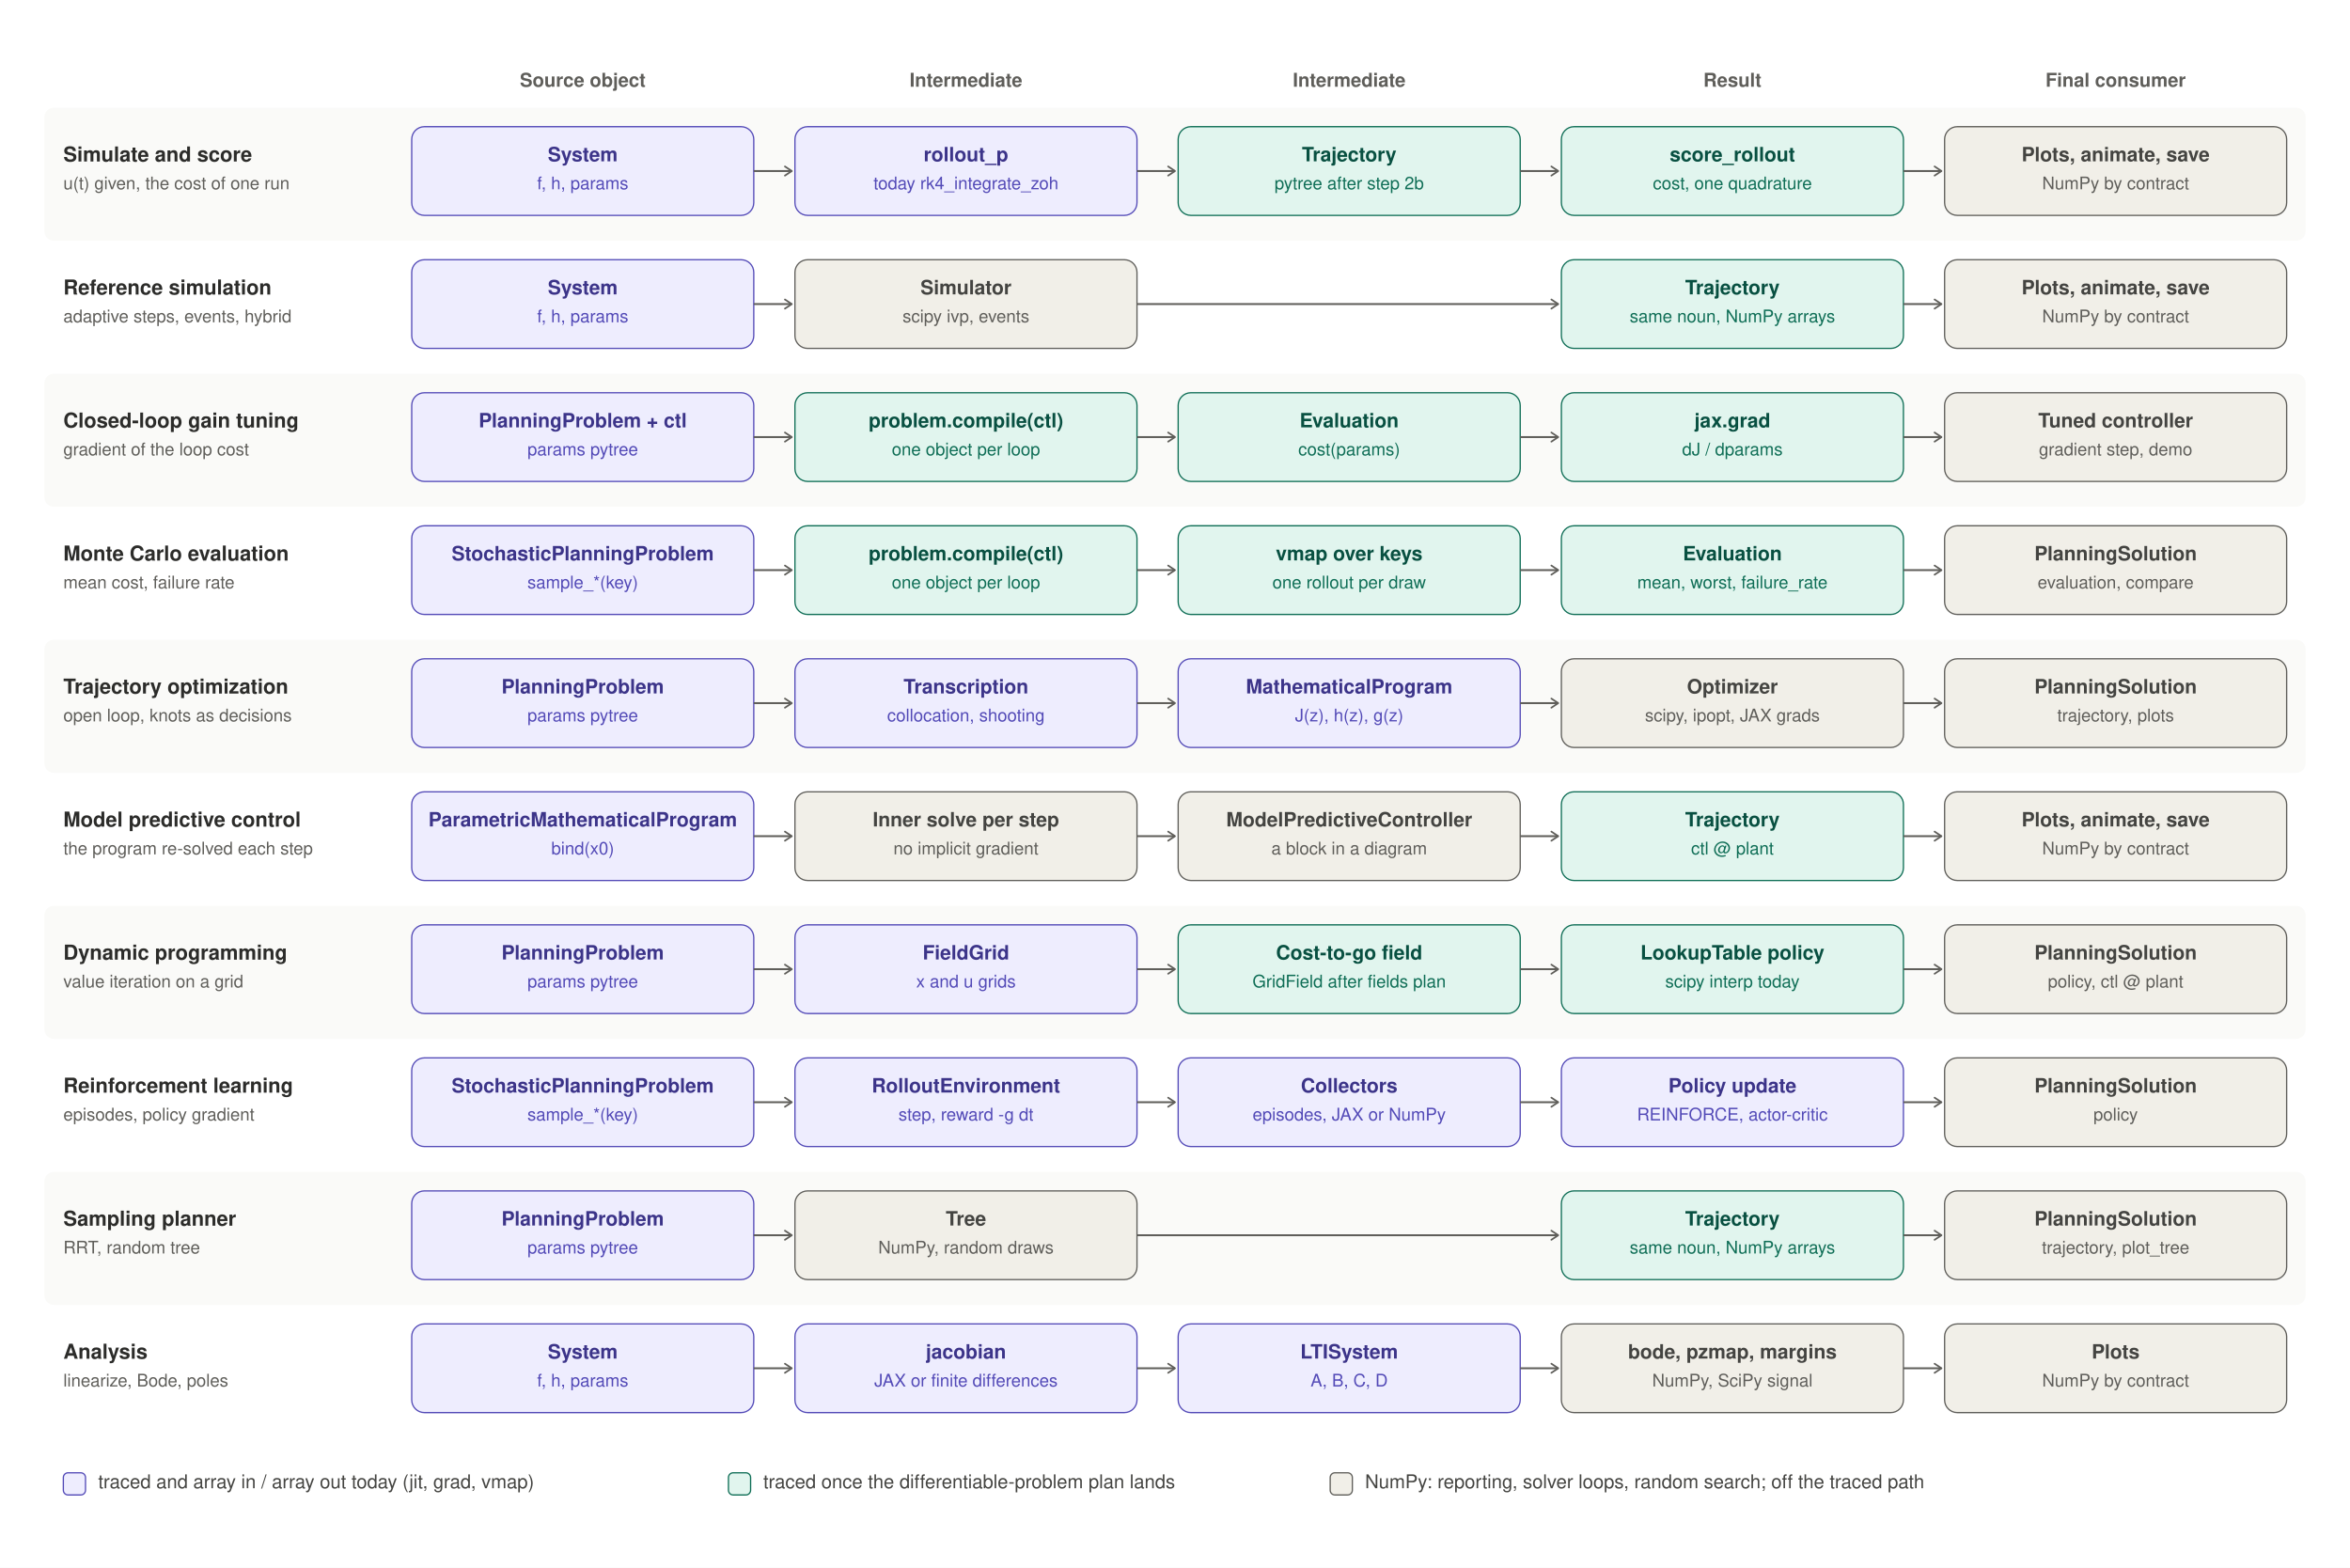
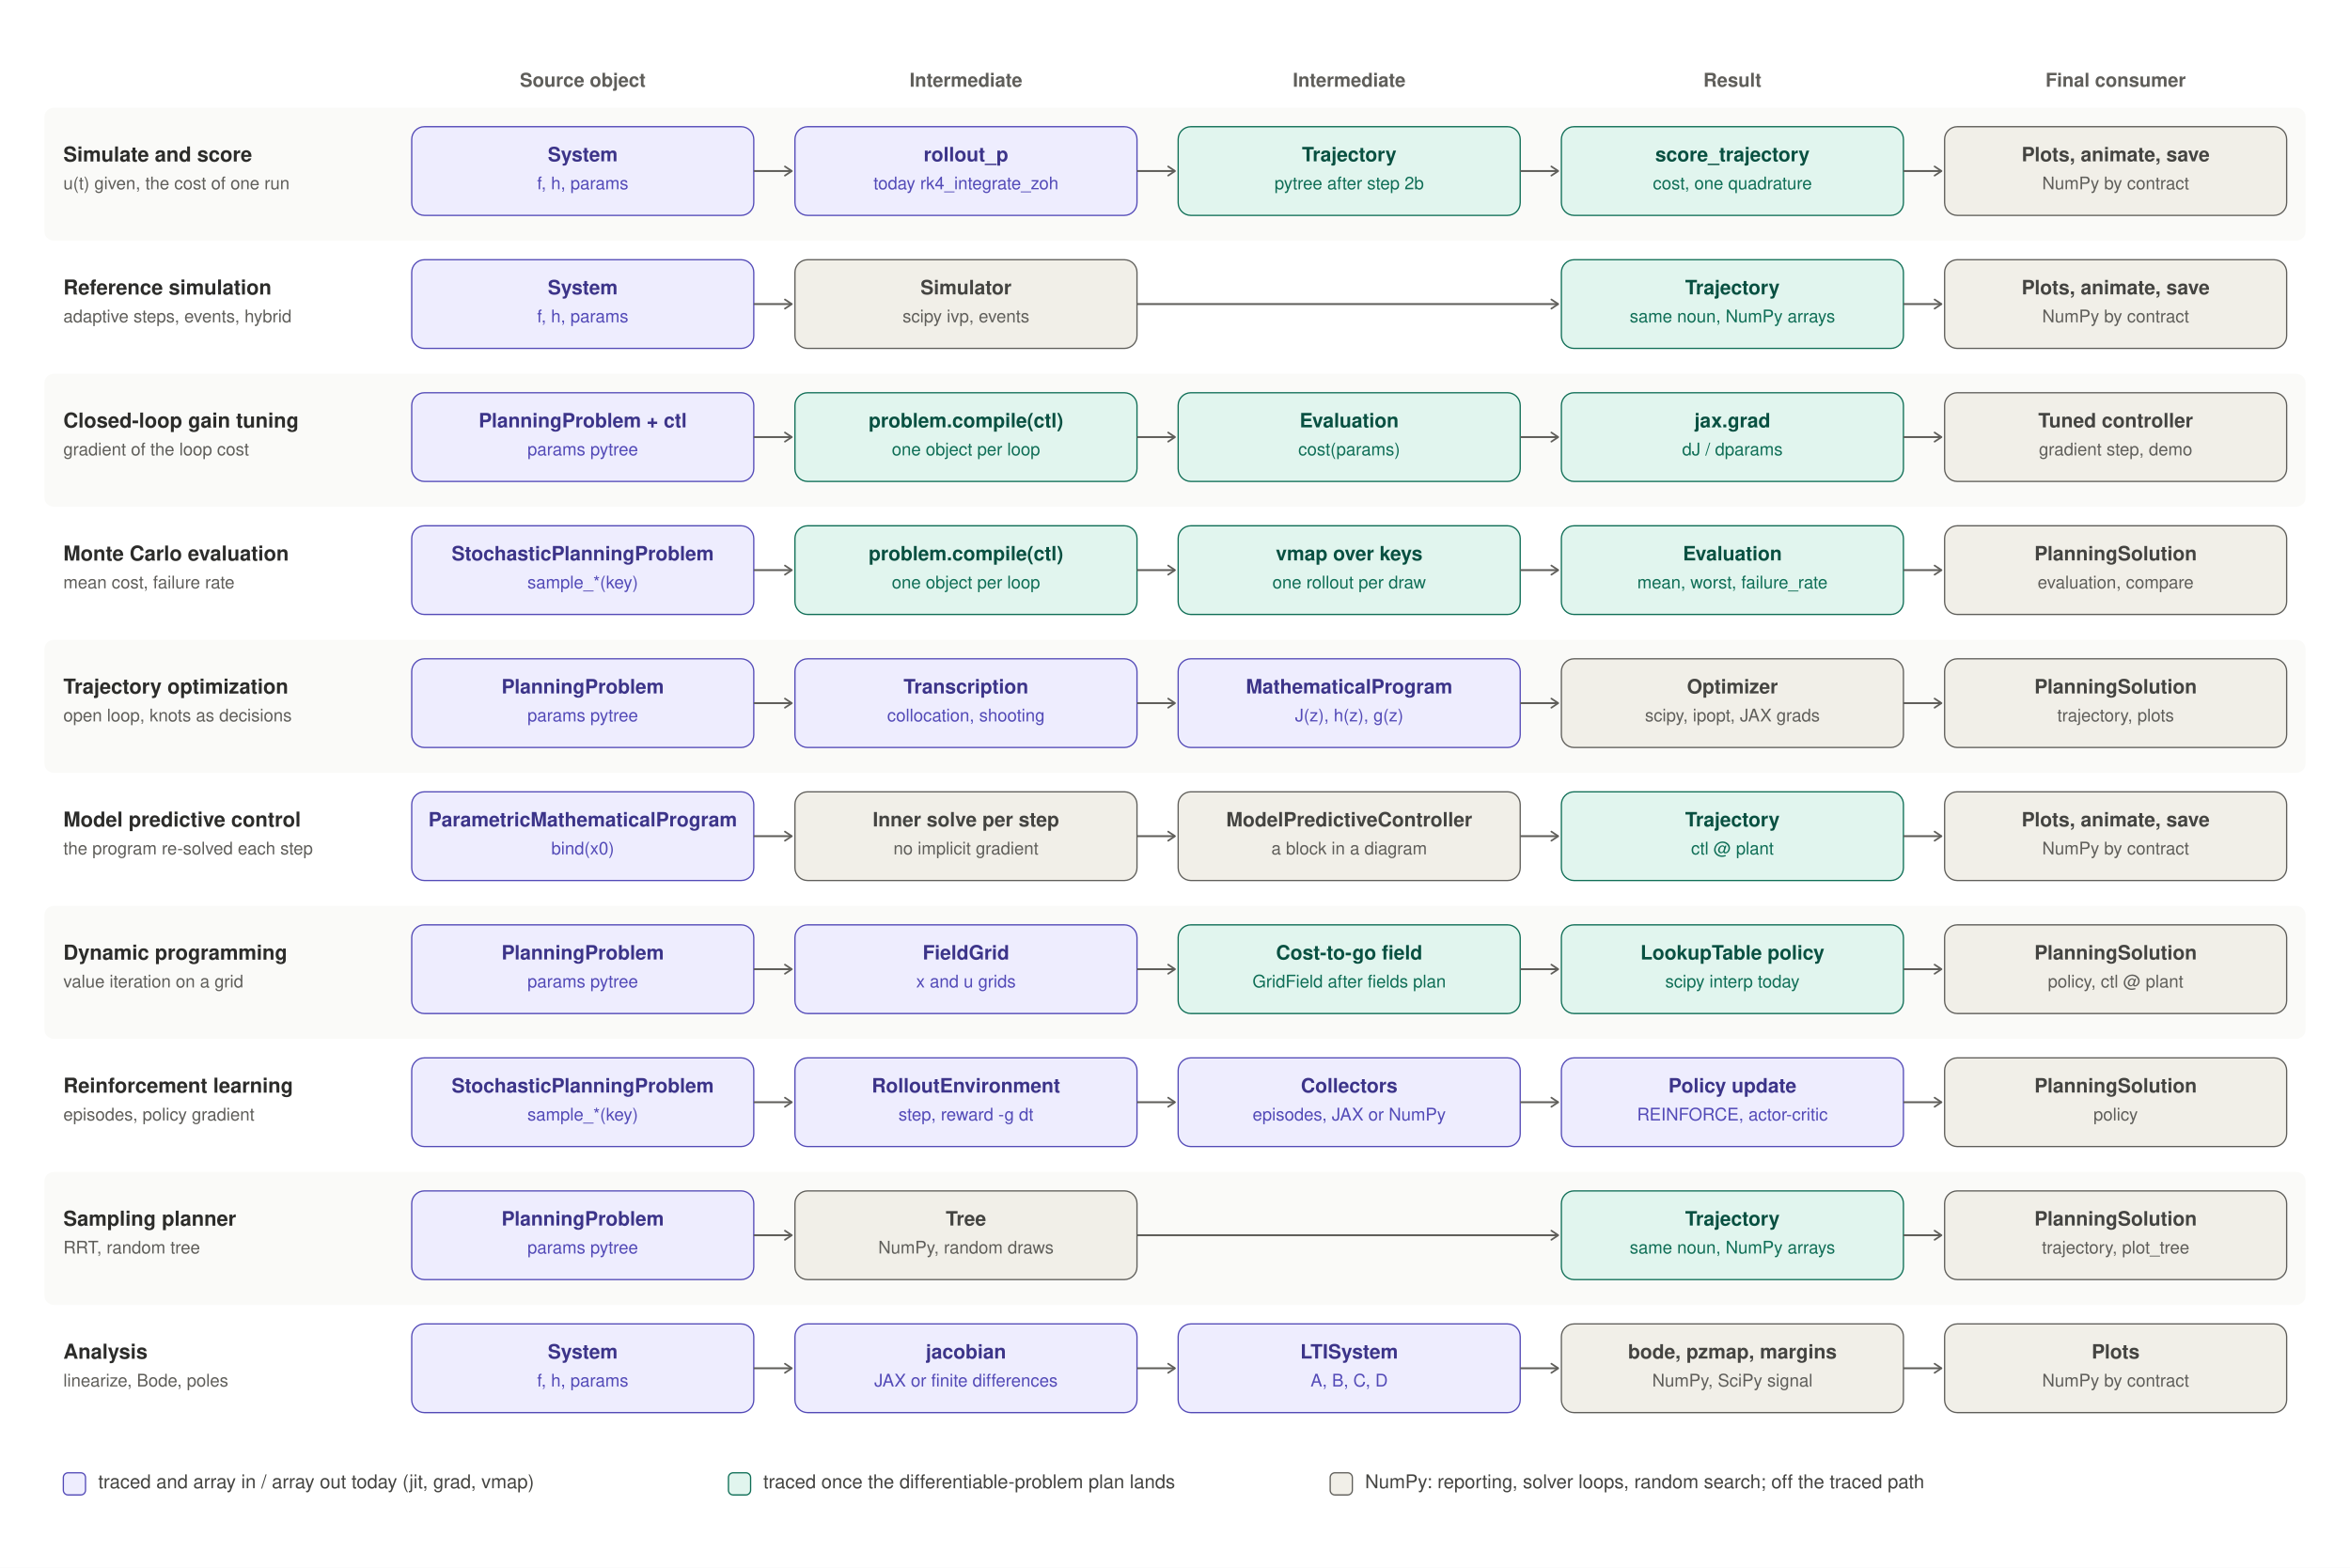
<svg xmlns="http://www.w3.org/2000/svg" width="1484" height="990" viewBox="0 0 1484 990" font-family="Helvetica, Arial, sans-serif">
  <defs>
    <marker id="arrow" viewBox="0 0 10 10" refX="8" refY="5" markerWidth="6" markerHeight="6" orient="auto-start-reverse">
      <path d="M2 1L8 5L2 9" fill="none" stroke="#5F5E5A" stroke-width="1.5" stroke-linecap="round" stroke-linejoin="round" />
    </marker>
  </defs>
  <rect x="0" y="0" width="1484" height="990" fill="white" />
  <text x="368.0" y="52" text-anchor="middle" dominant-baseline="central" font-size="12" font-weight="600" fill="#5F5E5A">Source object</text>
  <text x="610.0" y="52" text-anchor="middle" dominant-baseline="central" font-size="12" font-weight="600" fill="#5F5E5A">Intermediate</text>
  <text x="852.0" y="52" text-anchor="middle" dominant-baseline="central" font-size="12" font-weight="600" fill="#5F5E5A">Intermediate</text>
  <text x="1094.0" y="52" text-anchor="middle" dominant-baseline="central" font-size="12" font-weight="600" fill="#5F5E5A">Result</text>
  <text x="1336.0" y="52" text-anchor="middle" dominant-baseline="central" font-size="12" font-weight="600" fill="#5F5E5A">Final consumer</text>
  <rect x="28" y="68" width="1428" height="84" rx="6" fill="#FAFAF8" />
  <text x="40" y="99" dominant-baseline="central" font-size="13" font-weight="600" fill="#2C2C2A">Simulate and score</text>
  <text x="40" y="117" dominant-baseline="central" font-size="11" fill="#5F5E5A">u(t) given, the cost of one run</text>
  <rect x="260" y="80" width="216" height="56" rx="8" fill="#EEEDFE" stroke="#534AB7" stroke-width="0.8" />
  <text x="368.0" y="99" text-anchor="middle" dominant-baseline="central" font-size="12.5" font-weight="600" fill="#3C3489">System</text>
  <text x="368.0" y="117" text-anchor="middle" dominant-baseline="central" font-size="11" fill="#534AB7">f, h, params</text>
  <path d="M476 108.0 L500 108.0" fill="none" stroke="#5F5E5A" stroke-width="1.2" marker-end="url(#arrow)" />
  <rect x="502" y="80" width="216" height="56" rx="8" fill="#EEEDFE" stroke="#534AB7" stroke-width="0.8" />
  <text x="610.0" y="99" text-anchor="middle" dominant-baseline="central" font-size="12.5" font-weight="600" fill="#3C3489">rollout_p</text>
  <text x="610.0" y="117" text-anchor="middle" dominant-baseline="central" font-size="11" fill="#534AB7">today rk4_integrate_zoh</text>
  <path d="M718 108.0 L742 108.0" fill="none" stroke="#5F5E5A" stroke-width="1.2" marker-end="url(#arrow)" />
  <rect x="744" y="80" width="216" height="56" rx="8" fill="#E1F5EE" stroke="#0F6E56" stroke-width="0.8" />
  <text x="852.0" y="99" text-anchor="middle" dominant-baseline="central" font-size="12.5" font-weight="600" fill="#085041">Trajectory</text>
  <text x="852.0" y="117" text-anchor="middle" dominant-baseline="central" font-size="11" fill="#0F6E56">pytree after step 2b</text>
  <path d="M960 108.0 L984 108.0" fill="none" stroke="#5F5E5A" stroke-width="1.2" marker-end="url(#arrow)" />
  <rect x="986" y="80" width="216" height="56" rx="8" fill="#E1F5EE" stroke="#0F6E56" stroke-width="0.8" />
-   <text x="1094.0" y="99" text-anchor="middle" dominant-baseline="central" font-size="12.5" font-weight="600" fill="#085041">score_rollout</text>
+   <text x="1094.0" y="99" text-anchor="middle" dominant-baseline="central" font-size="12.5" font-weight="600" fill="#085041">score_trajectory</text>
  <text x="1094.0" y="117" text-anchor="middle" dominant-baseline="central" font-size="11" fill="#0F6E56">cost, one quadrature</text>
  <path d="M1202 108.0 L1226 108.0" fill="none" stroke="#5F5E5A" stroke-width="1.2" marker-end="url(#arrow)" />
  <rect x="1228" y="80" width="216" height="56" rx="8" fill="#F1EFE8" stroke="#5F5E5A" stroke-width="0.8" />
  <text x="1336.0" y="99" text-anchor="middle" dominant-baseline="central" font-size="12.5" font-weight="600" fill="#444441">Plots, animate, save</text>
  <text x="1336.0" y="117" text-anchor="middle" dominant-baseline="central" font-size="11" fill="#5F5E5A">NumPy by contract</text>
  <text x="40" y="183" dominant-baseline="central" font-size="13" font-weight="600" fill="#2C2C2A">Reference simulation</text>
  <text x="40" y="201" dominant-baseline="central" font-size="11" fill="#5F5E5A">adaptive steps, events, hybrid</text>
  <rect x="260" y="164" width="216" height="56" rx="8" fill="#EEEDFE" stroke="#534AB7" stroke-width="0.8" />
  <text x="368.0" y="183" text-anchor="middle" dominant-baseline="central" font-size="12.5" font-weight="600" fill="#3C3489">System</text>
  <text x="368.0" y="201" text-anchor="middle" dominant-baseline="central" font-size="11" fill="#534AB7">f, h, params</text>
  <path d="M476 192.0 L500 192.0" fill="none" stroke="#5F5E5A" stroke-width="1.2" marker-end="url(#arrow)" />
  <rect x="502" y="164" width="216" height="56" rx="8" fill="#F1EFE8" stroke="#5F5E5A" stroke-width="0.8" />
  <text x="610.0" y="183" text-anchor="middle" dominant-baseline="central" font-size="12.5" font-weight="600" fill="#444441">Simulator</text>
  <text x="610.0" y="201" text-anchor="middle" dominant-baseline="central" font-size="11" fill="#5F5E5A">scipy ivp, events</text>
  <path d="M718 192.0 L984 192.0" fill="none" stroke="#5F5E5A" stroke-width="1.2" marker-end="url(#arrow)" />
  <rect x="986" y="164" width="216" height="56" rx="8" fill="#E1F5EE" stroke="#0F6E56" stroke-width="0.8" />
  <text x="1094.0" y="183" text-anchor="middle" dominant-baseline="central" font-size="12.5" font-weight="600" fill="#085041">Trajectory</text>
  <text x="1094.0" y="201" text-anchor="middle" dominant-baseline="central" font-size="11" fill="#0F6E56">same noun, NumPy arrays</text>
  <path d="M1202 192.0 L1226 192.0" fill="none" stroke="#5F5E5A" stroke-width="1.2" marker-end="url(#arrow)" />
  <rect x="1228" y="164" width="216" height="56" rx="8" fill="#F1EFE8" stroke="#5F5E5A" stroke-width="0.8" />
  <text x="1336.0" y="183" text-anchor="middle" dominant-baseline="central" font-size="12.5" font-weight="600" fill="#444441">Plots, animate, save</text>
  <text x="1336.0" y="201" text-anchor="middle" dominant-baseline="central" font-size="11" fill="#5F5E5A">NumPy by contract</text>
  <rect x="28" y="236" width="1428" height="84" rx="6" fill="#FAFAF8" />
  <text x="40" y="267" dominant-baseline="central" font-size="13" font-weight="600" fill="#2C2C2A">Closed-loop gain tuning</text>
  <text x="40" y="285" dominant-baseline="central" font-size="11" fill="#5F5E5A">gradient of the loop cost</text>
  <rect x="260" y="248" width="216" height="56" rx="8" fill="#EEEDFE" stroke="#534AB7" stroke-width="0.8" />
  <text x="368.0" y="267" text-anchor="middle" dominant-baseline="central" font-size="12.5" font-weight="600" fill="#3C3489">PlanningProblem + ctl</text>
  <text x="368.0" y="285" text-anchor="middle" dominant-baseline="central" font-size="11" fill="#534AB7">params pytree</text>
  <path d="M476 276.0 L500 276.0" fill="none" stroke="#5F5E5A" stroke-width="1.2" marker-end="url(#arrow)" />
  <rect x="502" y="248" width="216" height="56" rx="8" fill="#E1F5EE" stroke="#0F6E56" stroke-width="0.8" />
  <text x="610.0" y="267" text-anchor="middle" dominant-baseline="central" font-size="12.5" font-weight="600" fill="#085041">problem.compile(ctl)</text>
  <text x="610.0" y="285" text-anchor="middle" dominant-baseline="central" font-size="11" fill="#0F6E56">one object per loop</text>
  <path d="M718 276.0 L742 276.0" fill="none" stroke="#5F5E5A" stroke-width="1.2" marker-end="url(#arrow)" />
  <rect x="744" y="248" width="216" height="56" rx="8" fill="#E1F5EE" stroke="#0F6E56" stroke-width="0.8" />
  <text x="852.0" y="267" text-anchor="middle" dominant-baseline="central" font-size="12.5" font-weight="600" fill="#085041">Evaluation</text>
  <text x="852.0" y="285" text-anchor="middle" dominant-baseline="central" font-size="11" fill="#0F6E56">cost(params)</text>
  <path d="M960 276.0 L984 276.0" fill="none" stroke="#5F5E5A" stroke-width="1.2" marker-end="url(#arrow)" />
  <rect x="986" y="248" width="216" height="56" rx="8" fill="#E1F5EE" stroke="#0F6E56" stroke-width="0.8" />
  <text x="1094.0" y="267" text-anchor="middle" dominant-baseline="central" font-size="12.5" font-weight="600" fill="#085041">jax.grad</text>
  <text x="1094.0" y="285" text-anchor="middle" dominant-baseline="central" font-size="11" fill="#0F6E56">dJ / dparams</text>
  <path d="M1202 276.0 L1226 276.0" fill="none" stroke="#5F5E5A" stroke-width="1.2" marker-end="url(#arrow)" />
  <rect x="1228" y="248" width="216" height="56" rx="8" fill="#F1EFE8" stroke="#5F5E5A" stroke-width="0.8" />
  <text x="1336.0" y="267" text-anchor="middle" dominant-baseline="central" font-size="12.5" font-weight="600" fill="#444441">Tuned controller</text>
  <text x="1336.0" y="285" text-anchor="middle" dominant-baseline="central" font-size="11" fill="#5F5E5A">gradient step, demo</text>
  <text x="40" y="351" dominant-baseline="central" font-size="13" font-weight="600" fill="#2C2C2A">Monte Carlo evaluation</text>
  <text x="40" y="369" dominant-baseline="central" font-size="11" fill="#5F5E5A">mean cost, failure rate</text>
  <rect x="260" y="332" width="216" height="56" rx="8" fill="#EEEDFE" stroke="#534AB7" stroke-width="0.8" />
  <text x="368.0" y="351" text-anchor="middle" dominant-baseline="central" font-size="12.5" font-weight="600" fill="#3C3489">StochasticPlanningProblem</text>
  <text x="368.0" y="369" text-anchor="middle" dominant-baseline="central" font-size="11" fill="#534AB7">sample_*(key)</text>
  <path d="M476 360.0 L500 360.0" fill="none" stroke="#5F5E5A" stroke-width="1.2" marker-end="url(#arrow)" />
  <rect x="502" y="332" width="216" height="56" rx="8" fill="#E1F5EE" stroke="#0F6E56" stroke-width="0.8" />
  <text x="610.0" y="351" text-anchor="middle" dominant-baseline="central" font-size="12.5" font-weight="600" fill="#085041">problem.compile(ctl)</text>
  <text x="610.0" y="369" text-anchor="middle" dominant-baseline="central" font-size="11" fill="#0F6E56">one object per loop</text>
  <path d="M718 360.0 L742 360.0" fill="none" stroke="#5F5E5A" stroke-width="1.2" marker-end="url(#arrow)" />
  <rect x="744" y="332" width="216" height="56" rx="8" fill="#E1F5EE" stroke="#0F6E56" stroke-width="0.8" />
  <text x="852.0" y="351" text-anchor="middle" dominant-baseline="central" font-size="12.5" font-weight="600" fill="#085041">vmap over keys</text>
  <text x="852.0" y="369" text-anchor="middle" dominant-baseline="central" font-size="11" fill="#0F6E56">one rollout per draw</text>
  <path d="M960 360.0 L984 360.0" fill="none" stroke="#5F5E5A" stroke-width="1.2" marker-end="url(#arrow)" />
  <rect x="986" y="332" width="216" height="56" rx="8" fill="#E1F5EE" stroke="#0F6E56" stroke-width="0.8" />
  <text x="1094.0" y="351" text-anchor="middle" dominant-baseline="central" font-size="12.5" font-weight="600" fill="#085041">Evaluation</text>
  <text x="1094.0" y="369" text-anchor="middle" dominant-baseline="central" font-size="11" fill="#0F6E56">mean, worst, failure_rate</text>
  <path d="M1202 360.0 L1226 360.0" fill="none" stroke="#5F5E5A" stroke-width="1.2" marker-end="url(#arrow)" />
  <rect x="1228" y="332" width="216" height="56" rx="8" fill="#F1EFE8" stroke="#5F5E5A" stroke-width="0.8" />
  <text x="1336.0" y="351" text-anchor="middle" dominant-baseline="central" font-size="12.5" font-weight="600" fill="#444441">PlanningSolution</text>
  <text x="1336.0" y="369" text-anchor="middle" dominant-baseline="central" font-size="11" fill="#5F5E5A">evaluation, compare</text>
  <rect x="28" y="404" width="1428" height="84" rx="6" fill="#FAFAF8" />
  <text x="40" y="435" dominant-baseline="central" font-size="13" font-weight="600" fill="#2C2C2A">Trajectory optimization</text>
  <text x="40" y="453" dominant-baseline="central" font-size="11" fill="#5F5E5A">open loop, knots as decisions</text>
  <rect x="260" y="416" width="216" height="56" rx="8" fill="#EEEDFE" stroke="#534AB7" stroke-width="0.8" />
  <text x="368.0" y="435" text-anchor="middle" dominant-baseline="central" font-size="12.5" font-weight="600" fill="#3C3489">PlanningProblem</text>
  <text x="368.0" y="453" text-anchor="middle" dominant-baseline="central" font-size="11" fill="#534AB7">params pytree</text>
  <path d="M476 444.0 L500 444.0" fill="none" stroke="#5F5E5A" stroke-width="1.2" marker-end="url(#arrow)" />
  <rect x="502" y="416" width="216" height="56" rx="8" fill="#EEEDFE" stroke="#534AB7" stroke-width="0.8" />
  <text x="610.0" y="435" text-anchor="middle" dominant-baseline="central" font-size="12.5" font-weight="600" fill="#3C3489">Transcription</text>
  <text x="610.0" y="453" text-anchor="middle" dominant-baseline="central" font-size="11" fill="#534AB7">collocation, shooting</text>
  <path d="M718 444.0 L742 444.0" fill="none" stroke="#5F5E5A" stroke-width="1.2" marker-end="url(#arrow)" />
  <rect x="744" y="416" width="216" height="56" rx="8" fill="#EEEDFE" stroke="#534AB7" stroke-width="0.8" />
  <text x="852.0" y="435" text-anchor="middle" dominant-baseline="central" font-size="12.5" font-weight="600" fill="#3C3489">MathematicalProgram</text>
  <text x="852.0" y="453" text-anchor="middle" dominant-baseline="central" font-size="11" fill="#534AB7">J(z), h(z), g(z)</text>
  <path d="M960 444.0 L984 444.0" fill="none" stroke="#5F5E5A" stroke-width="1.2" marker-end="url(#arrow)" />
  <rect x="986" y="416" width="216" height="56" rx="8" fill="#F1EFE8" stroke="#5F5E5A" stroke-width="0.8" />
  <text x="1094.0" y="435" text-anchor="middle" dominant-baseline="central" font-size="12.5" font-weight="600" fill="#444441">Optimizer</text>
  <text x="1094.0" y="453" text-anchor="middle" dominant-baseline="central" font-size="11" fill="#5F5E5A">scipy, ipopt, JAX grads</text>
  <path d="M1202 444.0 L1226 444.0" fill="none" stroke="#5F5E5A" stroke-width="1.2" marker-end="url(#arrow)" />
  <rect x="1228" y="416" width="216" height="56" rx="8" fill="#F1EFE8" stroke="#5F5E5A" stroke-width="0.8" />
  <text x="1336.0" y="435" text-anchor="middle" dominant-baseline="central" font-size="12.5" font-weight="600" fill="#444441">PlanningSolution</text>
  <text x="1336.0" y="453" text-anchor="middle" dominant-baseline="central" font-size="11" fill="#5F5E5A">trajectory, plots</text>
  <text x="40" y="519" dominant-baseline="central" font-size="13" font-weight="600" fill="#2C2C2A">Model predictive control</text>
  <text x="40" y="537" dominant-baseline="central" font-size="11" fill="#5F5E5A">the program re-solved each step</text>
  <rect x="260" y="500" width="216" height="56" rx="8" fill="#EEEDFE" stroke="#534AB7" stroke-width="0.8" />
  <text x="368.0" y="519" text-anchor="middle" dominant-baseline="central" font-size="12.5" font-weight="600" fill="#3C3489">ParametricMathematicalProgram</text>
  <text x="368.0" y="537" text-anchor="middle" dominant-baseline="central" font-size="11" fill="#534AB7">bind(x0)</text>
  <path d="M476 528.0 L500 528.0" fill="none" stroke="#5F5E5A" stroke-width="1.2" marker-end="url(#arrow)" />
  <rect x="502" y="500" width="216" height="56" rx="8" fill="#F1EFE8" stroke="#5F5E5A" stroke-width="0.8" />
  <text x="610.0" y="519" text-anchor="middle" dominant-baseline="central" font-size="12.5" font-weight="600" fill="#444441">Inner solve per step</text>
  <text x="610.0" y="537" text-anchor="middle" dominant-baseline="central" font-size="11" fill="#5F5E5A">no implicit gradient</text>
  <path d="M718 528.0 L742 528.0" fill="none" stroke="#5F5E5A" stroke-width="1.2" marker-end="url(#arrow)" />
  <rect x="744" y="500" width="216" height="56" rx="8" fill="#F1EFE8" stroke="#5F5E5A" stroke-width="0.8" />
  <text x="852.0" y="519" text-anchor="middle" dominant-baseline="central" font-size="12.5" font-weight="600" fill="#444441">ModelPredictiveController</text>
  <text x="852.0" y="537" text-anchor="middle" dominant-baseline="central" font-size="11" fill="#5F5E5A">a block in a diagram</text>
  <path d="M960 528.0 L984 528.0" fill="none" stroke="#5F5E5A" stroke-width="1.2" marker-end="url(#arrow)" />
  <rect x="986" y="500" width="216" height="56" rx="8" fill="#E1F5EE" stroke="#0F6E56" stroke-width="0.8" />
  <text x="1094.0" y="519" text-anchor="middle" dominant-baseline="central" font-size="12.5" font-weight="600" fill="#085041">Trajectory</text>
  <text x="1094.0" y="537" text-anchor="middle" dominant-baseline="central" font-size="11" fill="#0F6E56">ctl @ plant</text>
  <path d="M1202 528.0 L1226 528.0" fill="none" stroke="#5F5E5A" stroke-width="1.2" marker-end="url(#arrow)" />
  <rect x="1228" y="500" width="216" height="56" rx="8" fill="#F1EFE8" stroke="#5F5E5A" stroke-width="0.8" />
  <text x="1336.0" y="519" text-anchor="middle" dominant-baseline="central" font-size="12.5" font-weight="600" fill="#444441">Plots, animate, save</text>
  <text x="1336.0" y="537" text-anchor="middle" dominant-baseline="central" font-size="11" fill="#5F5E5A">NumPy by contract</text>
  <rect x="28" y="572" width="1428" height="84" rx="6" fill="#FAFAF8" />
  <text x="40" y="603" dominant-baseline="central" font-size="13" font-weight="600" fill="#2C2C2A">Dynamic programming</text>
  <text x="40" y="621" dominant-baseline="central" font-size="11" fill="#5F5E5A">value iteration on a grid</text>
  <rect x="260" y="584" width="216" height="56" rx="8" fill="#EEEDFE" stroke="#534AB7" stroke-width="0.8" />
  <text x="368.0" y="603" text-anchor="middle" dominant-baseline="central" font-size="12.5" font-weight="600" fill="#3C3489">PlanningProblem</text>
  <text x="368.0" y="621" text-anchor="middle" dominant-baseline="central" font-size="11" fill="#534AB7">params pytree</text>
  <path d="M476 612.0 L500 612.0" fill="none" stroke="#5F5E5A" stroke-width="1.2" marker-end="url(#arrow)" />
  <rect x="502" y="584" width="216" height="56" rx="8" fill="#EEEDFE" stroke="#534AB7" stroke-width="0.8" />
  <text x="610.0" y="603" text-anchor="middle" dominant-baseline="central" font-size="12.5" font-weight="600" fill="#3C3489">FieldGrid</text>
  <text x="610.0" y="621" text-anchor="middle" dominant-baseline="central" font-size="11" fill="#534AB7">x and u grids</text>
  <path d="M718 612.0 L742 612.0" fill="none" stroke="#5F5E5A" stroke-width="1.2" marker-end="url(#arrow)" />
  <rect x="744" y="584" width="216" height="56" rx="8" fill="#E1F5EE" stroke="#0F6E56" stroke-width="0.8" />
  <text x="852.0" y="603" text-anchor="middle" dominant-baseline="central" font-size="12.5" font-weight="600" fill="#085041">Cost-to-go field</text>
  <text x="852.0" y="621" text-anchor="middle" dominant-baseline="central" font-size="11" fill="#0F6E56">GridField after fields plan</text>
  <path d="M960 612.0 L984 612.0" fill="none" stroke="#5F5E5A" stroke-width="1.2" marker-end="url(#arrow)" />
  <rect x="986" y="584" width="216" height="56" rx="8" fill="#E1F5EE" stroke="#0F6E56" stroke-width="0.8" />
  <text x="1094.0" y="603" text-anchor="middle" dominant-baseline="central" font-size="12.5" font-weight="600" fill="#085041">LookupTable policy</text>
  <text x="1094.0" y="621" text-anchor="middle" dominant-baseline="central" font-size="11" fill="#0F6E56">scipy interp today</text>
  <path d="M1202 612.0 L1226 612.0" fill="none" stroke="#5F5E5A" stroke-width="1.2" marker-end="url(#arrow)" />
  <rect x="1228" y="584" width="216" height="56" rx="8" fill="#F1EFE8" stroke="#5F5E5A" stroke-width="0.8" />
  <text x="1336.0" y="603" text-anchor="middle" dominant-baseline="central" font-size="12.5" font-weight="600" fill="#444441">PlanningSolution</text>
  <text x="1336.0" y="621" text-anchor="middle" dominant-baseline="central" font-size="11" fill="#5F5E5A">policy, ctl @ plant</text>
  <text x="40" y="687" dominant-baseline="central" font-size="13" font-weight="600" fill="#2C2C2A">Reinforcement learning</text>
  <text x="40" y="705" dominant-baseline="central" font-size="11" fill="#5F5E5A">episodes, policy gradient</text>
  <rect x="260" y="668" width="216" height="56" rx="8" fill="#EEEDFE" stroke="#534AB7" stroke-width="0.8" />
  <text x="368.0" y="687" text-anchor="middle" dominant-baseline="central" font-size="12.5" font-weight="600" fill="#3C3489">StochasticPlanningProblem</text>
  <text x="368.0" y="705" text-anchor="middle" dominant-baseline="central" font-size="11" fill="#534AB7">sample_*(key)</text>
  <path d="M476 696.0 L500 696.0" fill="none" stroke="#5F5E5A" stroke-width="1.2" marker-end="url(#arrow)" />
  <rect x="502" y="668" width="216" height="56" rx="8" fill="#EEEDFE" stroke="#534AB7" stroke-width="0.8" />
  <text x="610.0" y="687" text-anchor="middle" dominant-baseline="central" font-size="12.5" font-weight="600" fill="#3C3489">RolloutEnvironment</text>
  <text x="610.0" y="705" text-anchor="middle" dominant-baseline="central" font-size="11" fill="#534AB7">step, reward -g dt</text>
  <path d="M718 696.0 L742 696.0" fill="none" stroke="#5F5E5A" stroke-width="1.2" marker-end="url(#arrow)" />
  <rect x="744" y="668" width="216" height="56" rx="8" fill="#EEEDFE" stroke="#534AB7" stroke-width="0.8" />
  <text x="852.0" y="687" text-anchor="middle" dominant-baseline="central" font-size="12.5" font-weight="600" fill="#3C3489">Collectors</text>
  <text x="852.0" y="705" text-anchor="middle" dominant-baseline="central" font-size="11" fill="#534AB7">episodes, JAX or NumPy</text>
  <path d="M960 696.0 L984 696.0" fill="none" stroke="#5F5E5A" stroke-width="1.2" marker-end="url(#arrow)" />
  <rect x="986" y="668" width="216" height="56" rx="8" fill="#EEEDFE" stroke="#534AB7" stroke-width="0.8" />
  <text x="1094.0" y="687" text-anchor="middle" dominant-baseline="central" font-size="12.5" font-weight="600" fill="#3C3489">Policy update</text>
  <text x="1094.0" y="705" text-anchor="middle" dominant-baseline="central" font-size="11" fill="#534AB7">REINFORCE, actor-critic</text>
  <path d="M1202 696.0 L1226 696.0" fill="none" stroke="#5F5E5A" stroke-width="1.2" marker-end="url(#arrow)" />
  <rect x="1228" y="668" width="216" height="56" rx="8" fill="#F1EFE8" stroke="#5F5E5A" stroke-width="0.8" />
  <text x="1336.0" y="687" text-anchor="middle" dominant-baseline="central" font-size="12.5" font-weight="600" fill="#444441">PlanningSolution</text>
  <text x="1336.0" y="705" text-anchor="middle" dominant-baseline="central" font-size="11" fill="#5F5E5A">policy</text>
  <rect x="28" y="740" width="1428" height="84" rx="6" fill="#FAFAF8" />
  <text x="40" y="771" dominant-baseline="central" font-size="13" font-weight="600" fill="#2C2C2A">Sampling planner</text>
  <text x="40" y="789" dominant-baseline="central" font-size="11" fill="#5F5E5A">RRT, random tree</text>
  <rect x="260" y="752" width="216" height="56" rx="8" fill="#EEEDFE" stroke="#534AB7" stroke-width="0.8" />
  <text x="368.0" y="771" text-anchor="middle" dominant-baseline="central" font-size="12.5" font-weight="600" fill="#3C3489">PlanningProblem</text>
  <text x="368.0" y="789" text-anchor="middle" dominant-baseline="central" font-size="11" fill="#534AB7">params pytree</text>
  <path d="M476 780.0 L500 780.0" fill="none" stroke="#5F5E5A" stroke-width="1.2" marker-end="url(#arrow)" />
  <rect x="502" y="752" width="216" height="56" rx="8" fill="#F1EFE8" stroke="#5F5E5A" stroke-width="0.8" />
  <text x="610.0" y="771" text-anchor="middle" dominant-baseline="central" font-size="12.5" font-weight="600" fill="#444441">Tree</text>
  <text x="610.0" y="789" text-anchor="middle" dominant-baseline="central" font-size="11" fill="#5F5E5A">NumPy, random draws</text>
  <path d="M718 780.0 L984 780.0" fill="none" stroke="#5F5E5A" stroke-width="1.2" marker-end="url(#arrow)" />
  <rect x="986" y="752" width="216" height="56" rx="8" fill="#E1F5EE" stroke="#0F6E56" stroke-width="0.8" />
  <text x="1094.0" y="771" text-anchor="middle" dominant-baseline="central" font-size="12.5" font-weight="600" fill="#085041">Trajectory</text>
  <text x="1094.0" y="789" text-anchor="middle" dominant-baseline="central" font-size="11" fill="#0F6E56">same noun, NumPy arrays</text>
  <path d="M1202 780.0 L1226 780.0" fill="none" stroke="#5F5E5A" stroke-width="1.2" marker-end="url(#arrow)" />
  <rect x="1228" y="752" width="216" height="56" rx="8" fill="#F1EFE8" stroke="#5F5E5A" stroke-width="0.8" />
  <text x="1336.0" y="771" text-anchor="middle" dominant-baseline="central" font-size="12.5" font-weight="600" fill="#444441">PlanningSolution</text>
  <text x="1336.0" y="789" text-anchor="middle" dominant-baseline="central" font-size="11" fill="#5F5E5A">trajectory, plot_tree</text>
  <text x="40" y="855" dominant-baseline="central" font-size="13" font-weight="600" fill="#2C2C2A">Analysis</text>
  <text x="40" y="873" dominant-baseline="central" font-size="11" fill="#5F5E5A">linearize, Bode, poles</text>
  <rect x="260" y="836" width="216" height="56" rx="8" fill="#EEEDFE" stroke="#534AB7" stroke-width="0.8" />
  <text x="368.0" y="855" text-anchor="middle" dominant-baseline="central" font-size="12.5" font-weight="600" fill="#3C3489">System</text>
  <text x="368.0" y="873" text-anchor="middle" dominant-baseline="central" font-size="11" fill="#534AB7">f, h, params</text>
  <path d="M476 864.0 L500 864.0" fill="none" stroke="#5F5E5A" stroke-width="1.2" marker-end="url(#arrow)" />
  <rect x="502" y="836" width="216" height="56" rx="8" fill="#EEEDFE" stroke="#534AB7" stroke-width="0.8" />
  <text x="610.0" y="855" text-anchor="middle" dominant-baseline="central" font-size="12.5" font-weight="600" fill="#3C3489">jacobian</text>
  <text x="610.0" y="873" text-anchor="middle" dominant-baseline="central" font-size="11" fill="#534AB7">JAX or finite differences</text>
  <path d="M718 864.0 L742 864.0" fill="none" stroke="#5F5E5A" stroke-width="1.2" marker-end="url(#arrow)" />
  <rect x="744" y="836" width="216" height="56" rx="8" fill="#EEEDFE" stroke="#534AB7" stroke-width="0.8" />
  <text x="852.0" y="855" text-anchor="middle" dominant-baseline="central" font-size="12.5" font-weight="600" fill="#3C3489">LTISystem</text>
  <text x="852.0" y="873" text-anchor="middle" dominant-baseline="central" font-size="11" fill="#534AB7">A, B, C, D</text>
  <path d="M960 864.0 L984 864.0" fill="none" stroke="#5F5E5A" stroke-width="1.2" marker-end="url(#arrow)" />
  <rect x="986" y="836" width="216" height="56" rx="8" fill="#F1EFE8" stroke="#5F5E5A" stroke-width="0.8" />
  <text x="1094.0" y="855" text-anchor="middle" dominant-baseline="central" font-size="12.5" font-weight="600" fill="#444441">bode, pzmap, margins</text>
  <text x="1094.0" y="873" text-anchor="middle" dominant-baseline="central" font-size="11" fill="#5F5E5A">NumPy, SciPy signal</text>
  <path d="M1202 864.0 L1226 864.0" fill="none" stroke="#5F5E5A" stroke-width="1.2" marker-end="url(#arrow)" />
  <rect x="1228" y="836" width="216" height="56" rx="8" fill="#F1EFE8" stroke="#5F5E5A" stroke-width="0.8" />
  <text x="1336.0" y="855" text-anchor="middle" dominant-baseline="central" font-size="12.5" font-weight="600" fill="#444441">Plots</text>
  <text x="1336.0" y="873" text-anchor="middle" dominant-baseline="central" font-size="11" fill="#5F5E5A">NumPy by contract</text>
  <rect x="40" y="930" width="14" height="14" rx="3" fill="#EEEDFE" stroke="#534AB7" stroke-width="0.8" />
  <text x="62" y="937" dominant-baseline="central" font-size="12" fill="#444441">traced and array in / array out today (jit, grad, vmap)</text>
  <rect x="460" y="930" width="14" height="14" rx="3" fill="#E1F5EE" stroke="#0F6E56" stroke-width="0.8" />
  <text x="482" y="937" dominant-baseline="central" font-size="12" fill="#444441">traced once the differentiable-problem plan lands</text>
  <rect x="840" y="930" width="14" height="14" rx="3" fill="#F1EFE8" stroke="#5F5E5A" stroke-width="0.8" />
  <text x="862" y="937" dominant-baseline="central" font-size="12" fill="#444441">NumPy: reporting, solver loops, random search; off the traced path</text>
</svg>
